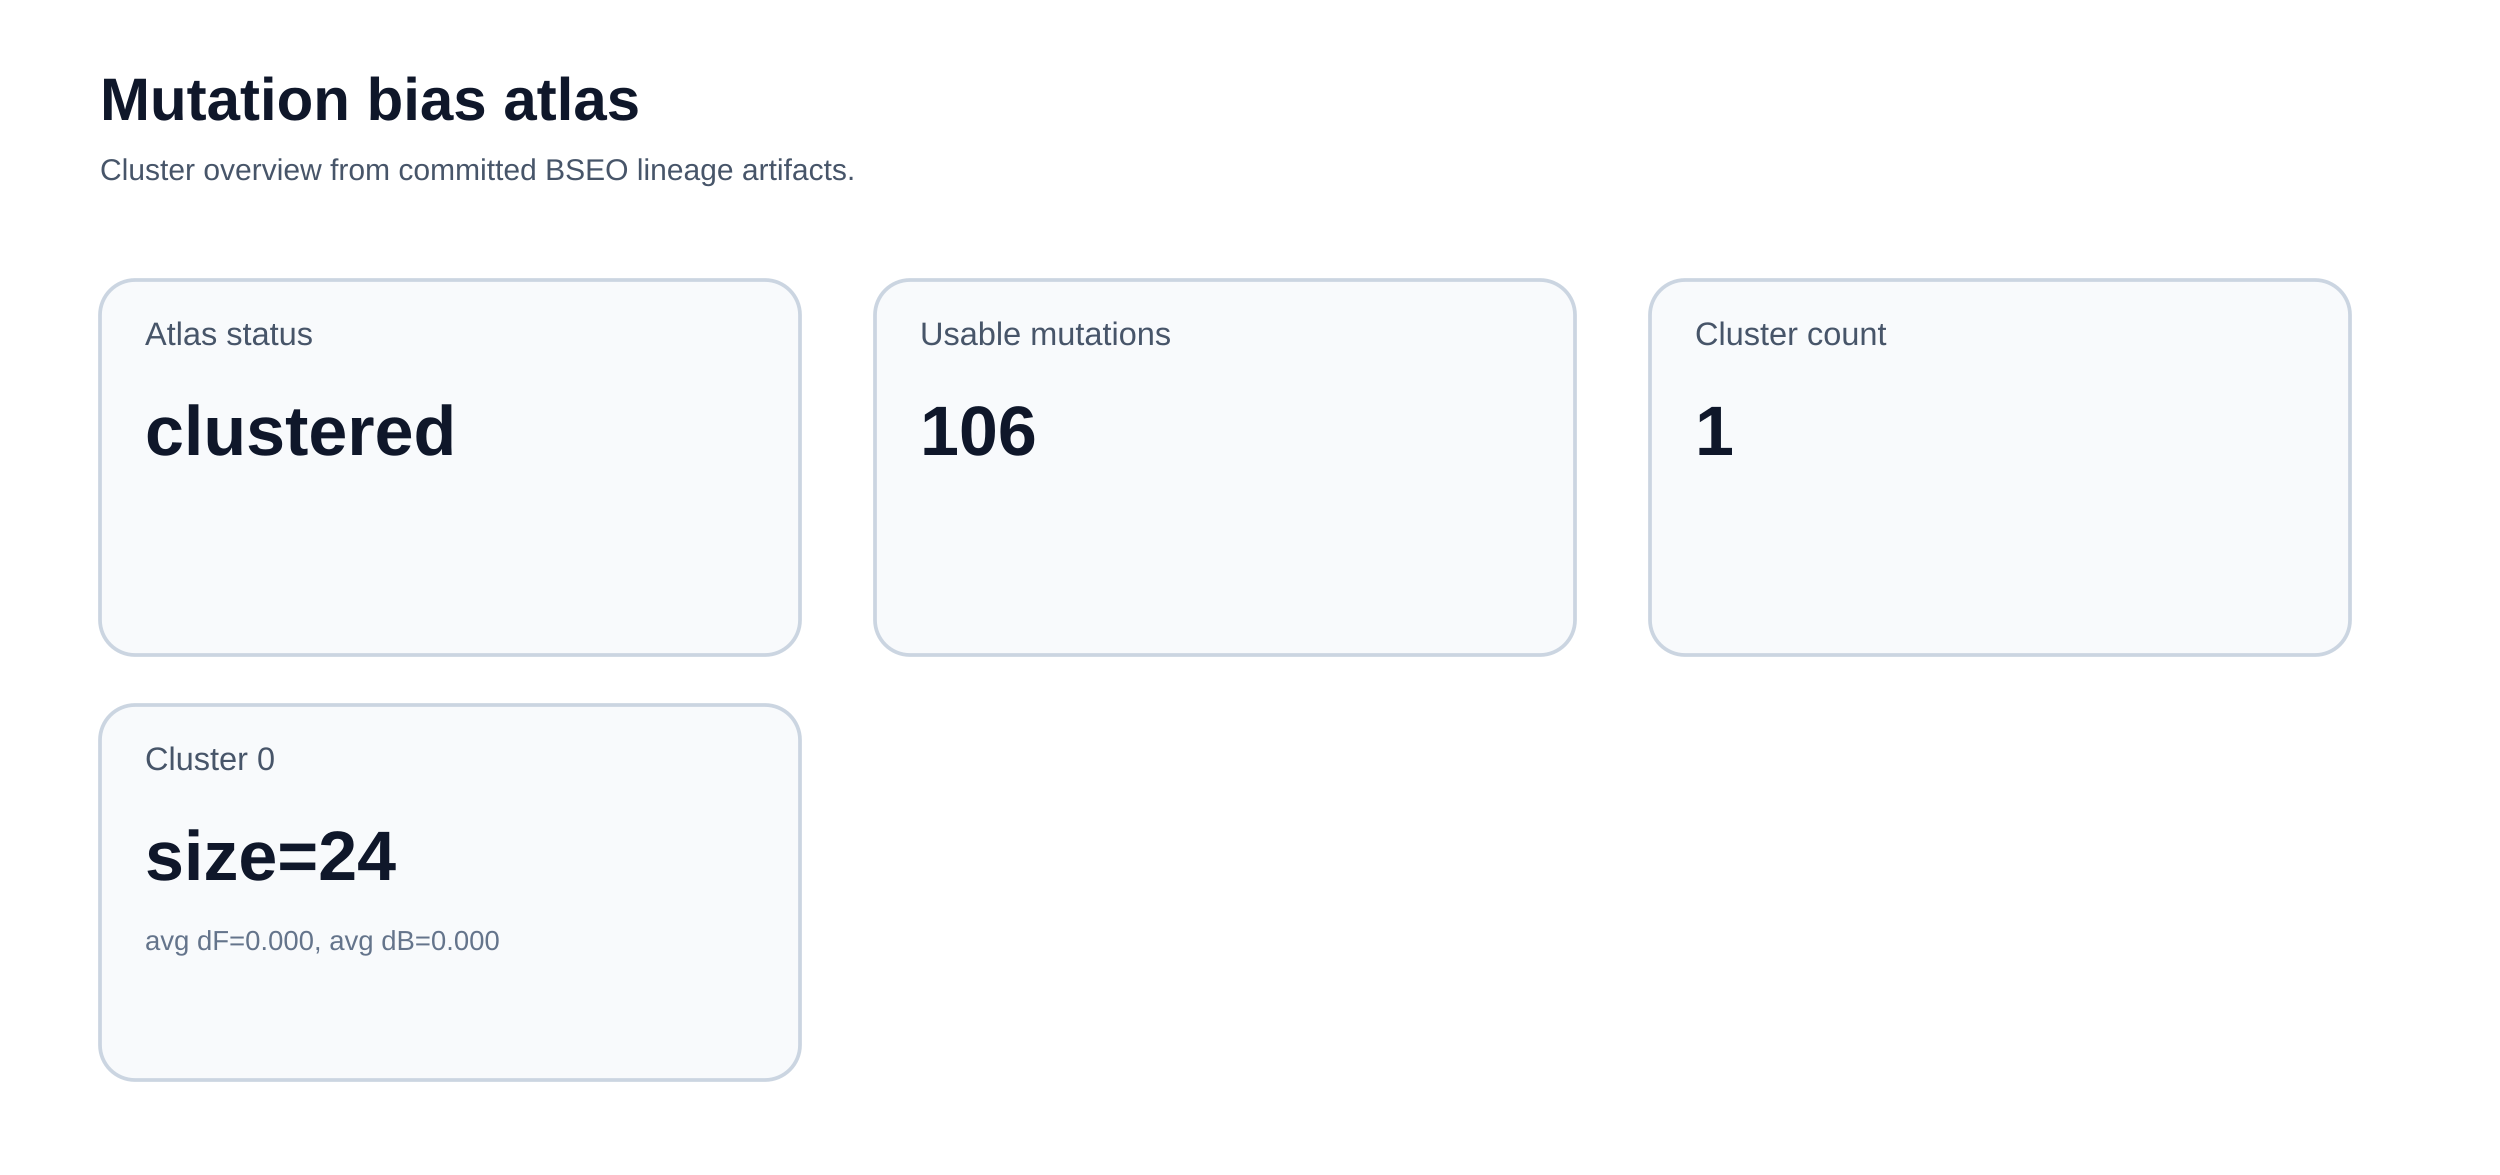
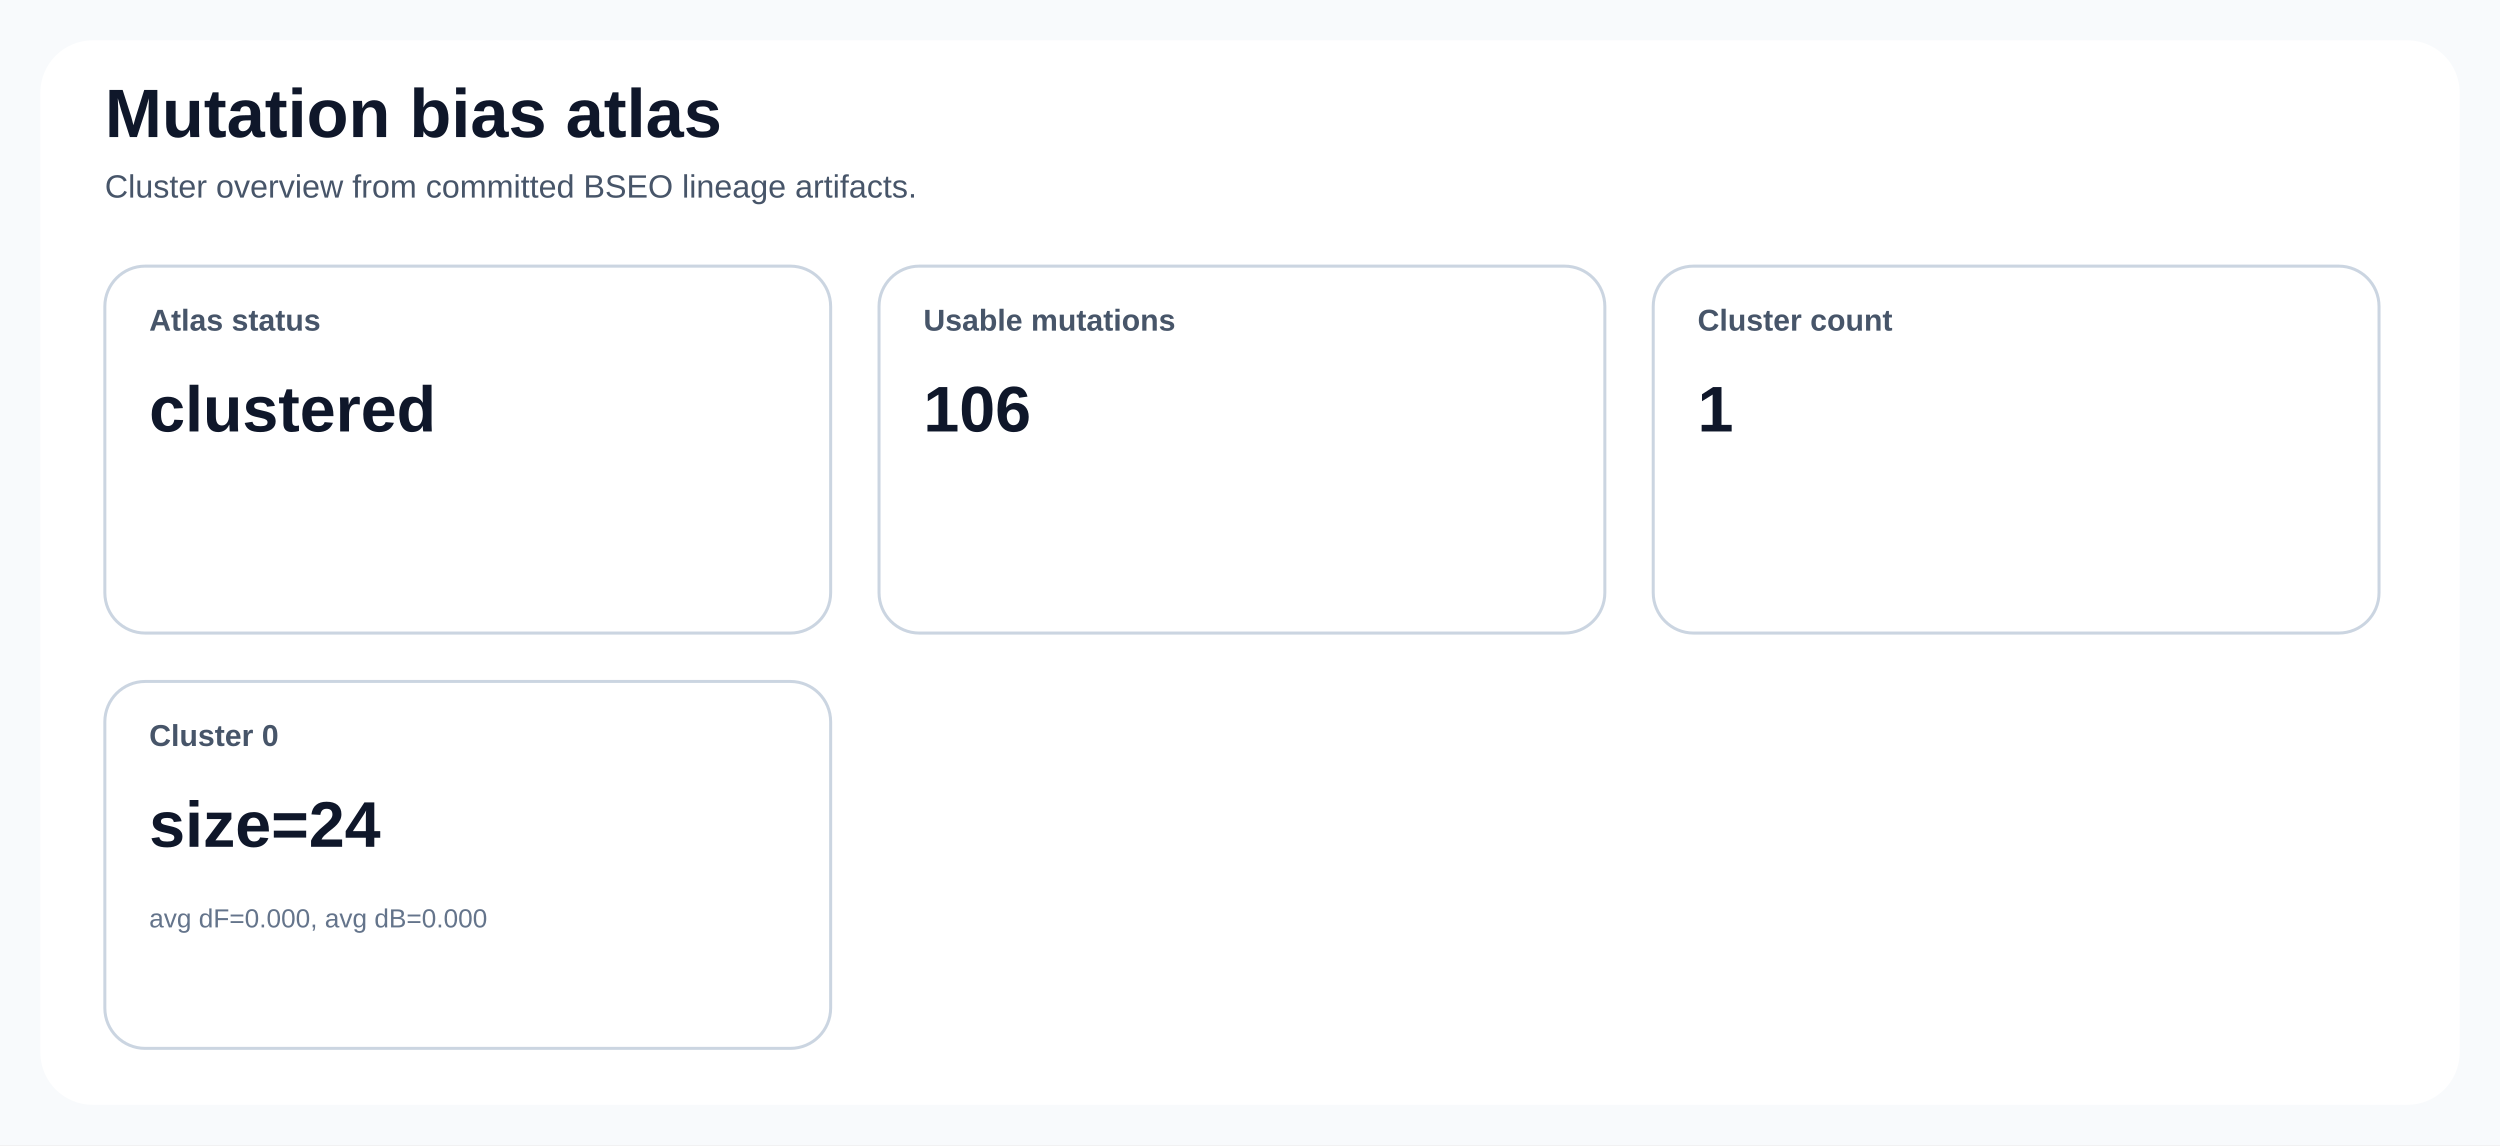
- <svg xmlns="http://www.w3.org/2000/svg" width="1000" height="470" viewBox="0 0 1000 470" role="img">
+ <svg xmlns="http://www.w3.org/2000/svg" width="1240" height="568" viewBox="0 0 1240 568" role="img">
  <style>
text { font-family: 'Segoe UI', Arial, sans-serif; fill: #0f172a; }
- .title { font-size: 24px; font-weight: 700; }
- .subtitle { font-size: 12px; fill: #475569; }
- .card { fill: #f8fafc; stroke: #cbd5e1; stroke-width: 1.5; rx: 14; }
- .accent { fill: #eff6ff; stroke: #93c5fd; stroke-width: 1.5; rx: 14; }
- .warn { fill: #fff7ed; stroke: #fdba74; stroke-width: 1.5; rx: 14; }
- .label { font-size: 13px; fill: #475569; }
- .value { font-size: 28px; font-weight: 700; }
- .small { font-size: 11px; fill: #64748b; }
- .axis { stroke: #94a3b8; stroke-width: 1; }
+ .title { font-size: 34px; font-weight: 700; }
+ .subtitle { font-size: 16px; fill: #475569; }
+ .card { fill: #ffffff; stroke: #cbd5e1; stroke-width: 1.5; rx: 20; }
+ .accent { fill: #eff6ff; stroke: #60a5fa; stroke-width: 1.5; rx: 20; }
+ .warn { fill: #fff7ed; stroke: #fb923c; stroke-width: 1.5; rx: 20; }
+ .label { font-size: 15px; font-weight: 600; fill: #475569; }
+ .value { font-size: 32px; font-weight: 700; }
+ .value-compact { font-size: 22px; font-weight: 700; }
+ .small { font-size: 13px; fill: #64748b; }
+ .axis { stroke: #94a3b8; stroke-width: 1.2; }
.grid { stroke: #e2e8f0; stroke-width: 1; }
- .legend { font-size: 12px; fill: #334155; }
- .stub { font-size: 16px; font-weight: 600; }
+ .legend { font-size: 14px; fill: #334155; }
+ .stub { font-size: 20px; font-weight: 600; }
</style>
-   <rect x="0" y="0" width="1000" height="470" fill="#ffffff" />
-   <text class="title" x="40" y="48">Mutation bias atlas</text>
-   <text class="subtitle" x="40" y="72">Cluster overview from committed BSEO lineage artifacts.</text>
-   <rect class="card" x="40" y="112" width="280" height="150" rx="14" />
-   <text class="label" x="58" y="138">Atlas status</text>
-   <text class="value" x="58" y="182">clustered</text>
-   <rect class="card" x="350" y="112" width="280" height="150" rx="14" />
-   <text class="label" x="368" y="138">Usable mutations</text>
-   <text class="value" x="368" y="182">106</text>
-   <rect class="card" x="660" y="112" width="280" height="150" rx="14" />
-   <text class="label" x="678" y="138">Cluster count</text>
-   <text class="value" x="678" y="182">1</text>
-   <rect class="card" x="40" y="282" width="280" height="150" rx="14" />
-   <text class="label" x="58" y="308">Cluster 0</text>
-   <text class="value" x="58" y="352">size=24</text>
-   <text class="small" x="58" y="380">avg dF=0.000, avg dB=0.000</text>
+   <rect x="0" y="0" width="1240" height="568" fill="#f8fafc" />
+   <rect x="20" y="20" width="1200" height="528" fill="#ffffff" rx="26" />
+   <text class="title" x="52" y="68">Mutation bias atlas</text>
+   <text class="subtitle" x="52" y="98">Cluster overview from committed BSEO lineage artifacts.</text>
+   <rect class="card" x="52" y="132" width="360" height="182" rx="20" />
+   <text class="label" x="74" y="164">Atlas status</text>
+   <text class="value" x="74" y="214">clustered</text>
+   <rect class="card" x="436" y="132" width="360" height="182" rx="20" />
+   <text class="label" x="458" y="164">Usable mutations</text>
+   <text class="value" x="458" y="214">106</text>
+   <rect class="card" x="820" y="132" width="360" height="182" rx="20" />
+   <text class="label" x="842" y="164">Cluster count</text>
+   <text class="value" x="842" y="214">1</text>
+   <rect class="card" x="52" y="338" width="360" height="182" rx="20" />
+   <text class="label" x="74" y="370">Cluster 0</text>
+   <text class="value" x="74" y="420">size=24</text>
+   <text class="small" x="74" y="460">avg dF=0.000, avg dB=0.000</text>
</svg>
